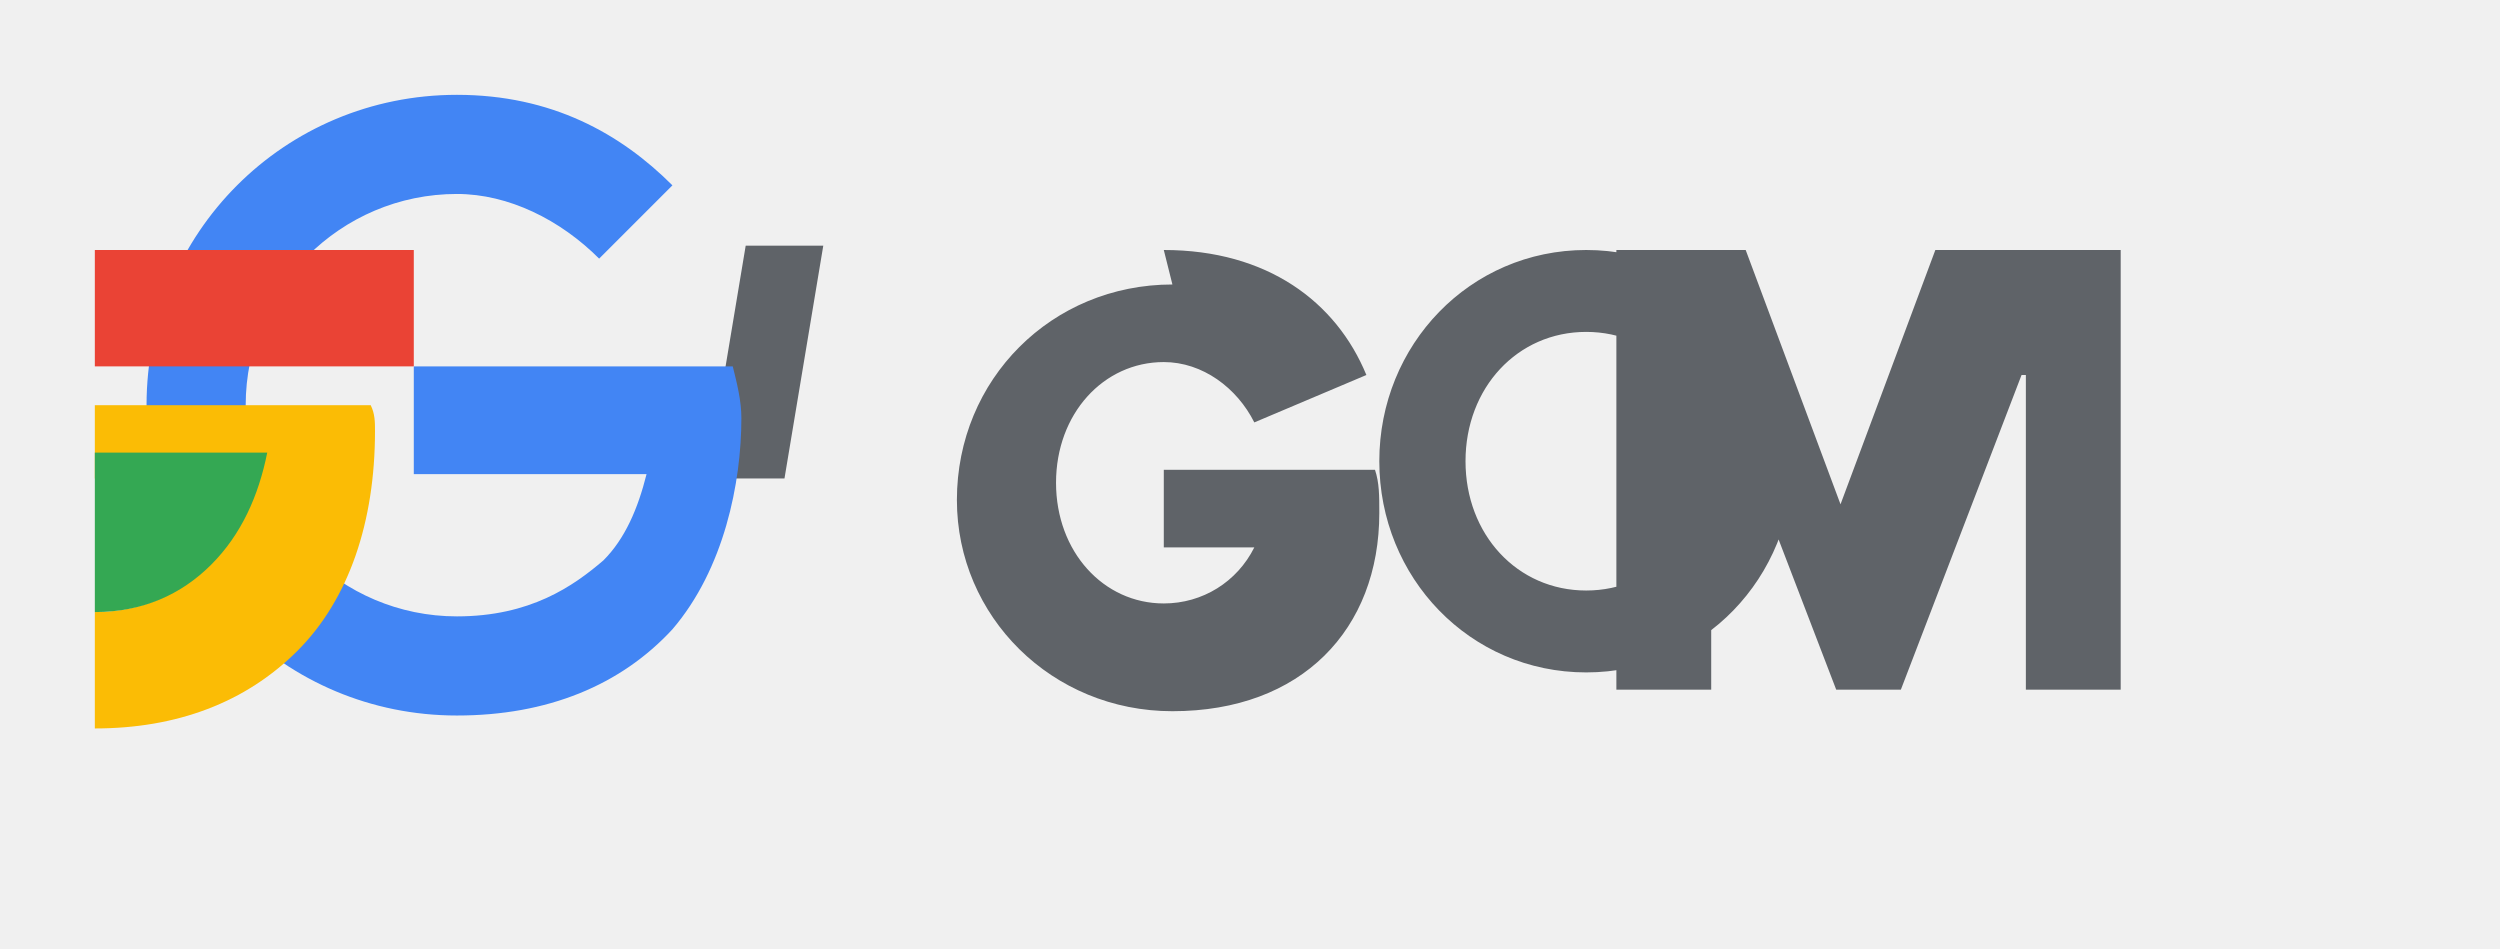
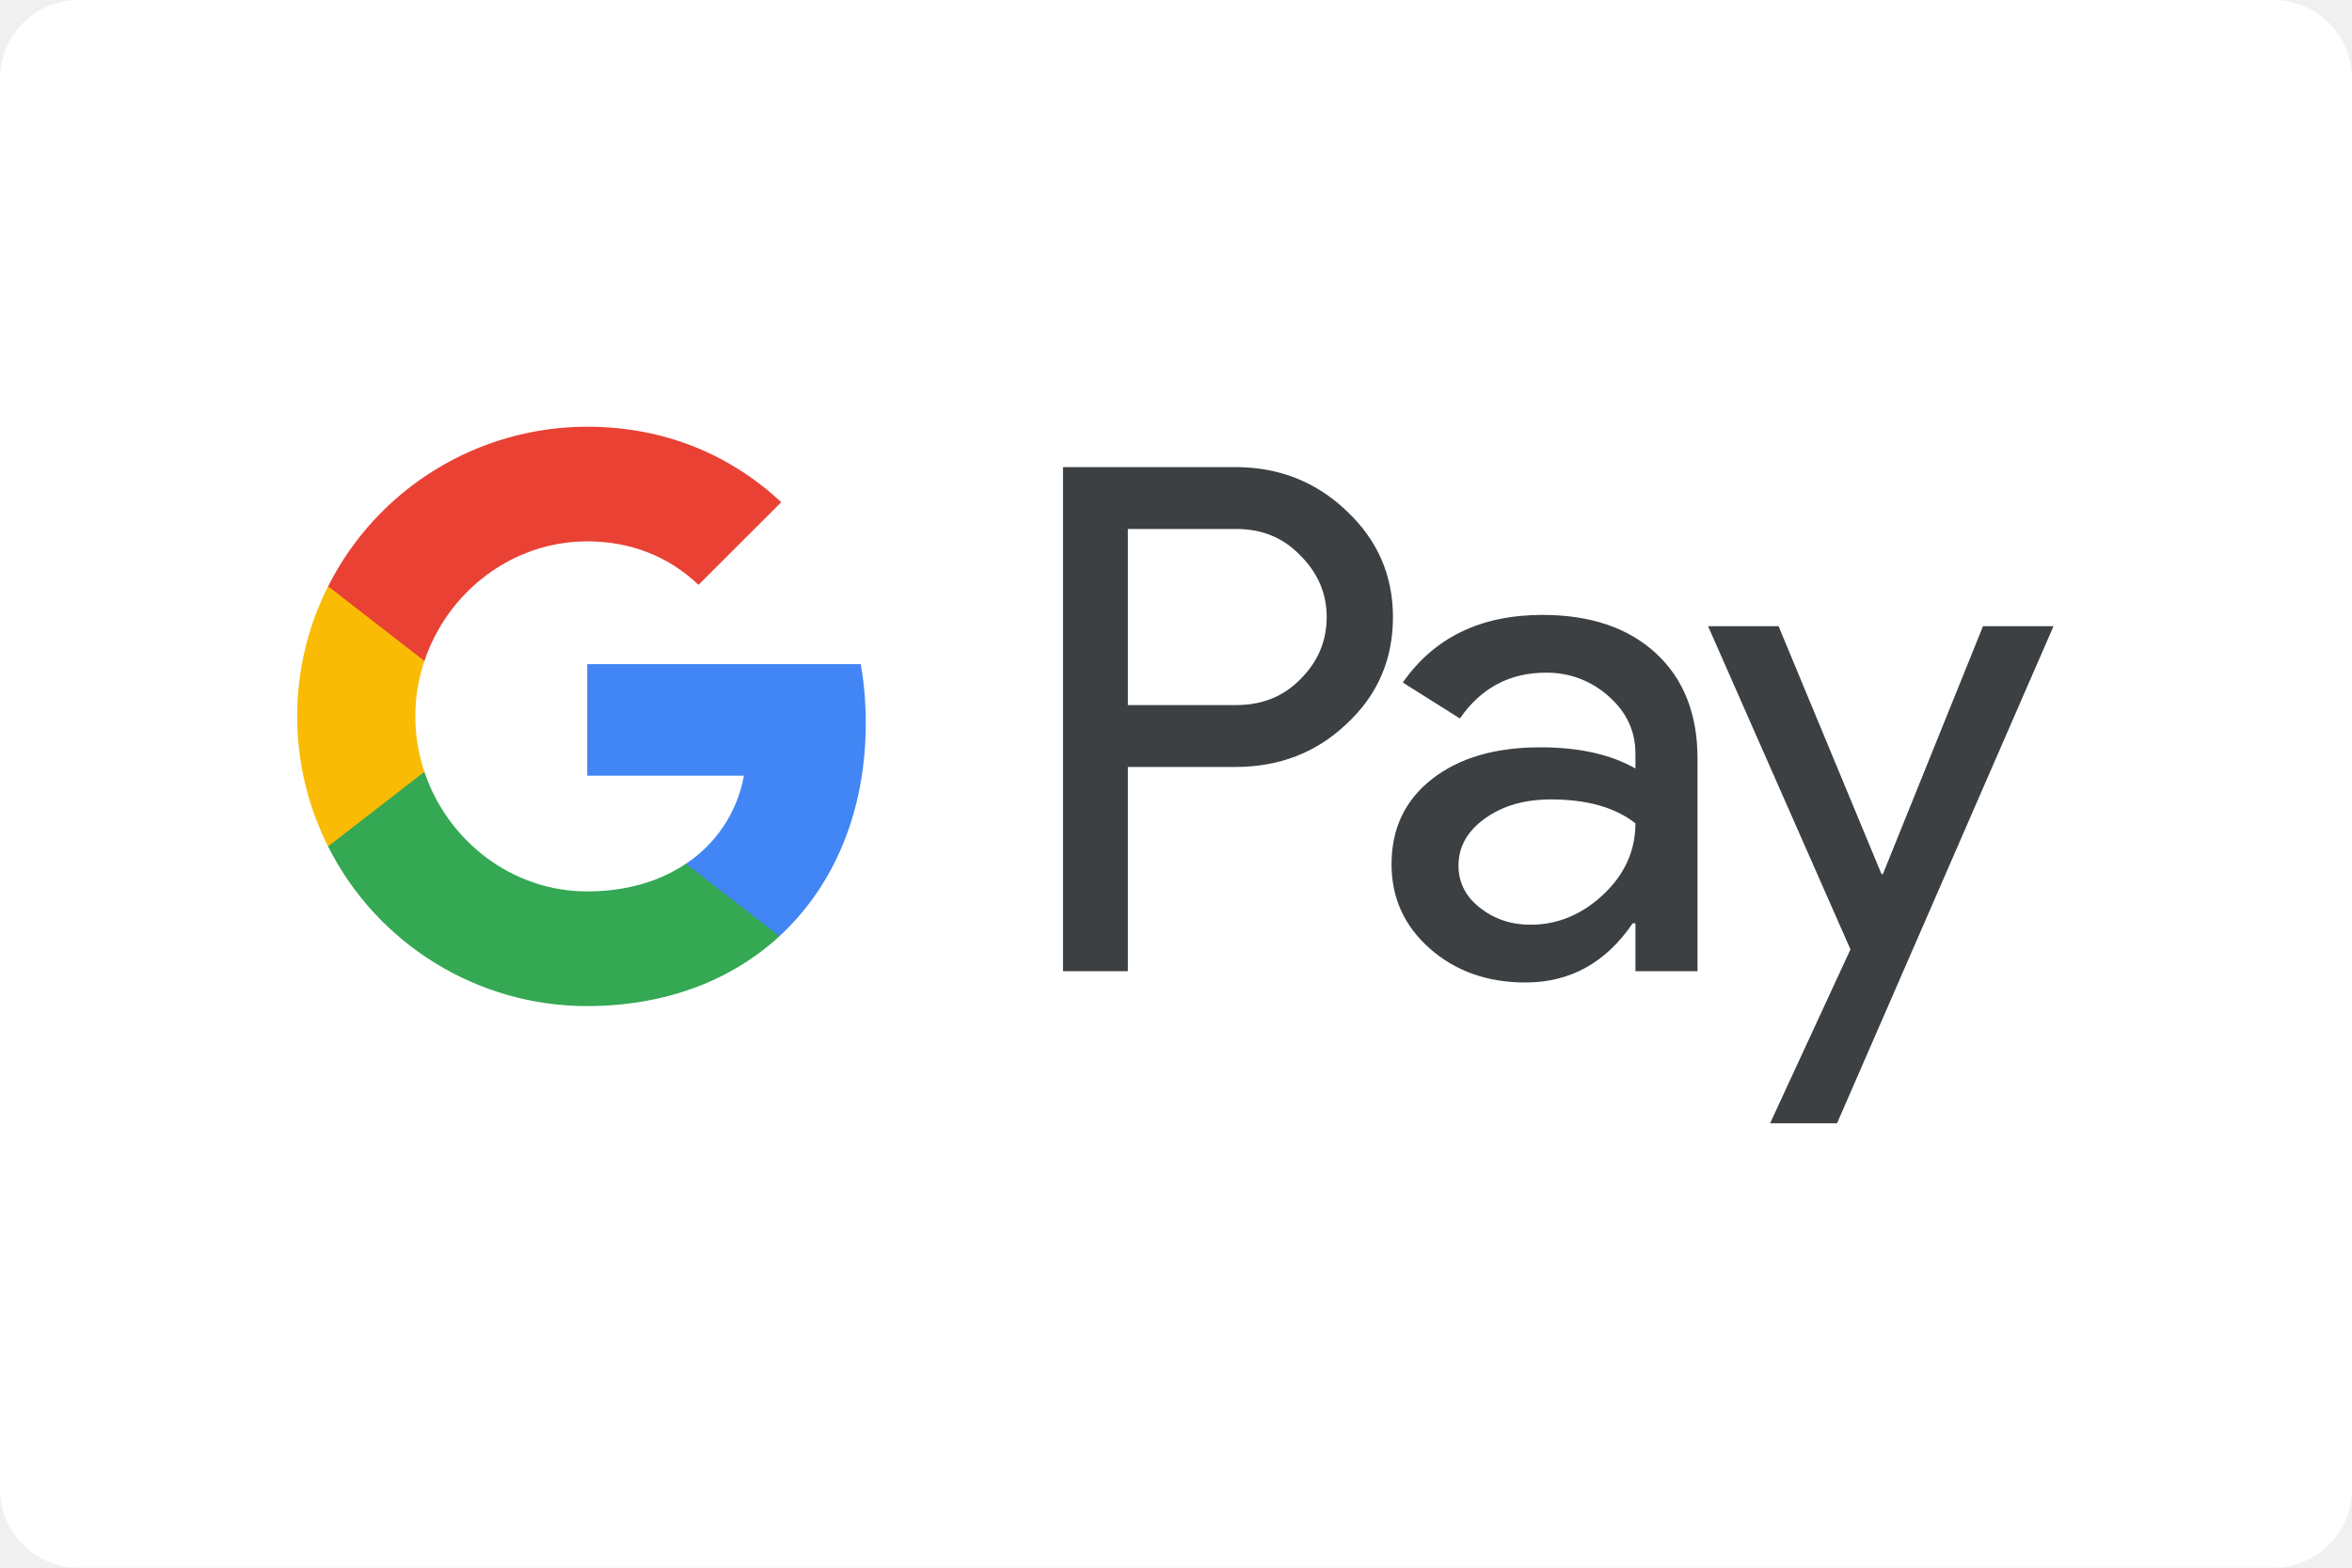
- <svg xmlns="http://www.w3.org/2000/svg" viewBox="0 0 58 22" aria-hidden="true">
-   <path fill="#5F6368" d="M18.2 11.1h-1.8l.9-5.4h1.8l-.9 5.4zm8.8-5.3c2.4 0 4 1.2 4.7 2.9l-2.6 1.1c-.4-.8-1.2-1.4-2.1-1.4-1.4 0-2.5 1.2-2.5 2.8s1.1 2.8 2.5 2.8c.9 0 1.7-.5 2.1-1.3h-2.1v-1.8h4.9c.1.3.1.6.1 1 0 2.7-1.8 4.6-4.8 4.6-2.8 0-5-2.2-5-4.9 0-2.8 2.2-5 5-5zm9.8 0c2.7 0 4.8 2.2 4.8 4.9s-2.1 4.9-4.8 4.9-4.8-2.2-4.8-4.9 2.1-4.9 4.8-4.9zm0 1.9c-1.6 0-2.8 1.3-2.8 3s1.2 3 2.8 3 2.8-1.3 2.8-3-1.2-3-2.8-3zm10.2-1.9h2.2V16h-2.2V8.7h-.1l-2.8 7.3h-1.5l-2.8-7.3h-.1V16h-2.2V5.8h3l2.2 5.9 2.2-5.9z" />
-   <path fill="#4285F4" d="M9.6 11.1V8.5h7.4c.1.4.2.8.2 1.2 0 1.5-.4 3.5-1.6 4.9-1.2 1.3-2.9 2-5 2-4 0-7.2-3.2-7.2-7.2S6.6 2.2 10.6 2.2c2.2 0 3.8.9 5 2.1l-1.7 1.7c-.9-.9-2.1-1.5-3.3-1.5-2.7 0-4.9 2.2-4.9 4.9s2.2 4.9 4.9 4.9c1.7 0 2.7-.7 3.4-1.3.5-.5.8-1.2 1-2H9.6z" />
-   <path fill="#EA4335" d="M9.6 5.8H2.2V8.5h7.4V5.8z" />
-   <path fill="#FBBC05" d="M2.2 8.5v2.6h3.7c-.2.9-.7 1.7-1.4 2.3-.6.5-1.4.8-2.3.8v2.7c1.9 0 3.5-.6 4.7-1.8 1.2-1.2 1.8-3 1.8-5.1 0-.2 0-.4-.1-.6H2.2z" />
-   <path fill="#34A853" d="M2.2 14.2c1.1 0 2-.4 2.7-1.1.7-.7 1.1-1.6 1.3-2.6H2.2v3.7z" />
+ <svg xmlns="http://www.w3.org/2000/svg" width="120" height="80" viewBox="0 0 120 80" fill="none">
+   <rect width="120" height="80" rx="4" fill="white" />
+   <path d="M57.544 26.997V35.98H63.083C64.403 35.98 65.495 35.535 66.357 34.649C67.243 33.764 67.688 32.708 67.688 31.487C67.688 30.29 67.243 29.248 66.357 28.359C65.495 27.45 64.403 26.995 63.083 26.995H57.544V26.997ZM57.544 39.141V49.56H54.235V23.836H63.013C65.242 23.836 67.133 24.577 68.693 26.062C70.277 27.547 71.069 29.355 71.069 31.487C71.069 33.667 70.277 35.489 68.693 36.948C67.16 38.411 65.263 39.139 63.011 39.139H57.544V39.141ZM74.413 44.172C74.413 45.035 74.778 45.752 75.511 46.328C76.242 46.9 77.1 47.189 78.081 47.189C79.473 47.189 80.712 46.674 81.803 45.646C82.897 44.615 83.44 43.405 83.44 42.016C82.408 41.202 80.969 40.795 79.124 40.795C77.781 40.795 76.659 41.121 75.762 41.768C74.862 42.415 74.413 43.213 74.413 44.172ZM78.695 31.379C81.141 31.379 83.07 32.033 84.487 33.337C85.9 34.644 86.608 36.435 86.608 38.71V49.56H83.442V47.118H83.299C81.931 49.129 80.109 50.137 77.83 50.137C75.889 50.137 74.264 49.56 72.957 48.412C71.65 47.261 70.997 45.825 70.997 44.1C70.997 42.278 71.685 40.831 73.065 39.753C74.444 38.675 76.283 38.136 78.587 38.136C80.549 38.136 82.171 38.494 83.44 39.214V38.457C83.44 37.308 82.984 36.332 82.074 35.531C81.196 34.741 80.053 34.311 78.873 34.327C77.025 34.327 75.564 35.104 74.484 36.664L71.571 34.829C73.177 32.53 75.553 31.379 78.695 31.379ZM104.771 31.956L93.727 57.322H90.311L94.411 48.447L87.147 31.956H90.744L95.995 44.604H96.066L101.174 31.954L104.771 31.956Z" fill="#3C4043" />
+   <path d="M44.172 36.895C44.172 35.854 44.084 34.849 43.917 33.89H29.96V39.583H37.955C37.624 41.422 36.556 43.044 34.998 44.076V47.772H39.77C42.564 45.198 44.172 41.392 44.172 36.895Z" fill="#4285F4" />
+   <path d="M29.96 51.34C33.956 51.34 37.317 50.031 39.77 47.774L34.998 44.076C33.672 44.969 31.962 45.49 29.96 45.49C26.102 45.49 22.823 42.89 21.653 39.387H16.738V43.196C19.253 48.191 24.368 51.343 29.96 51.342" fill="#34A853" />
+   <path d="M21.653 39.387C21.035 37.552 21.035 35.565 21.653 33.729V29.921H16.738C15.699 31.978 15.159 34.251 15.161 36.556C15.161 38.943 15.733 41.198 16.738 43.193L21.653 39.385V39.387Z" fill="#FABB05" />
+   <path d="M29.96 27.626C32.142 27.626 34.096 28.374 35.636 29.844V29.846L39.86 25.626C37.299 23.242 33.955 21.776 29.962 21.776C24.37 21.776 19.255 24.926 16.74 29.921L21.655 33.729C22.825 30.227 26.103 27.626 29.962 27.626" fill="#E94235" />
</svg>
